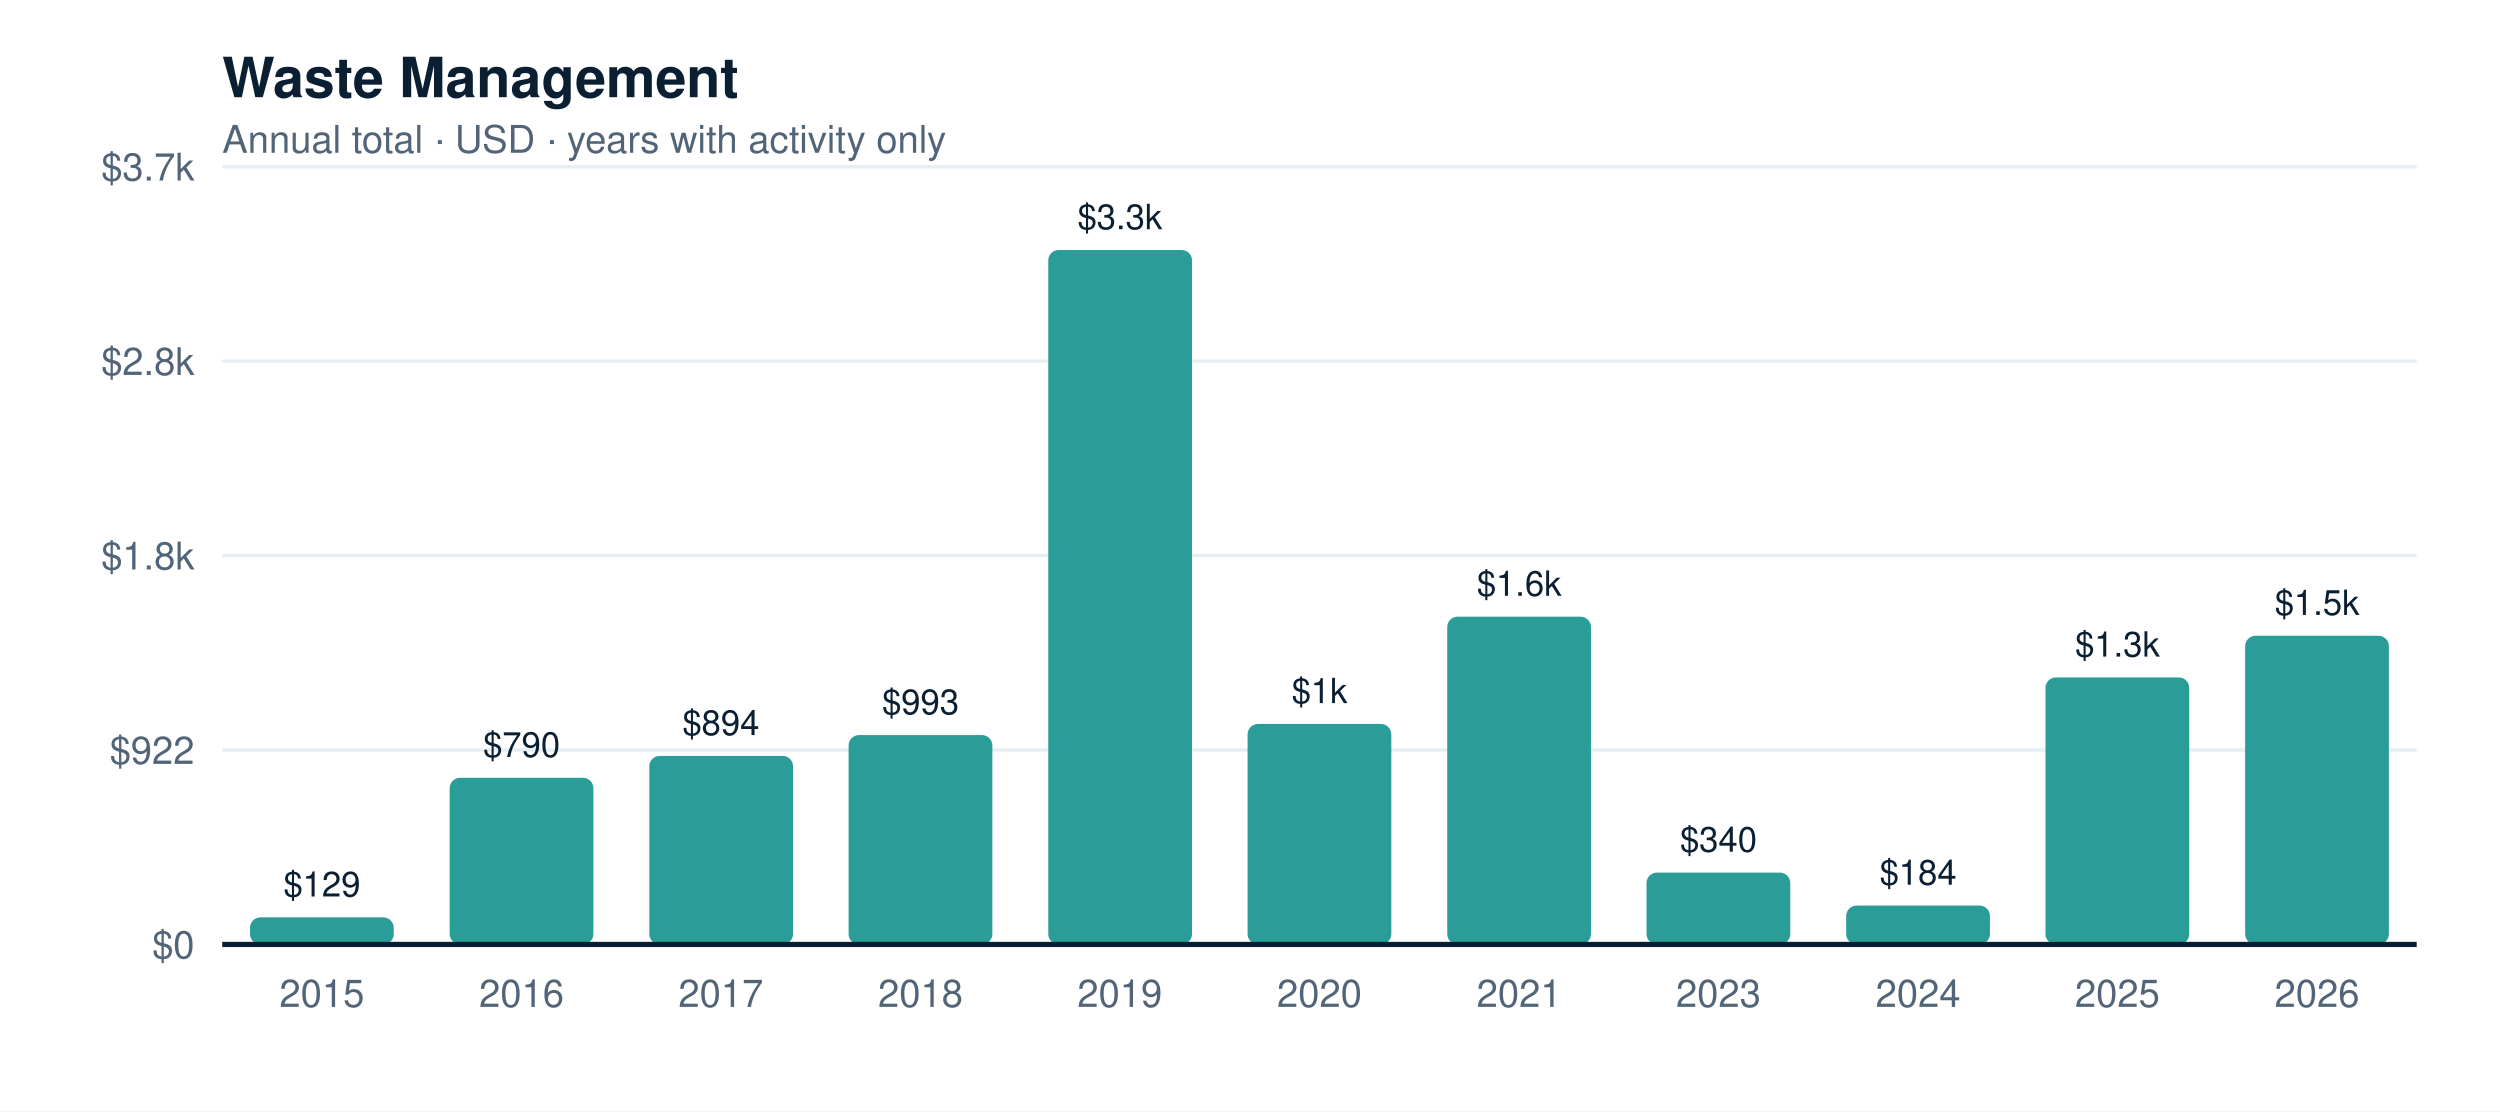
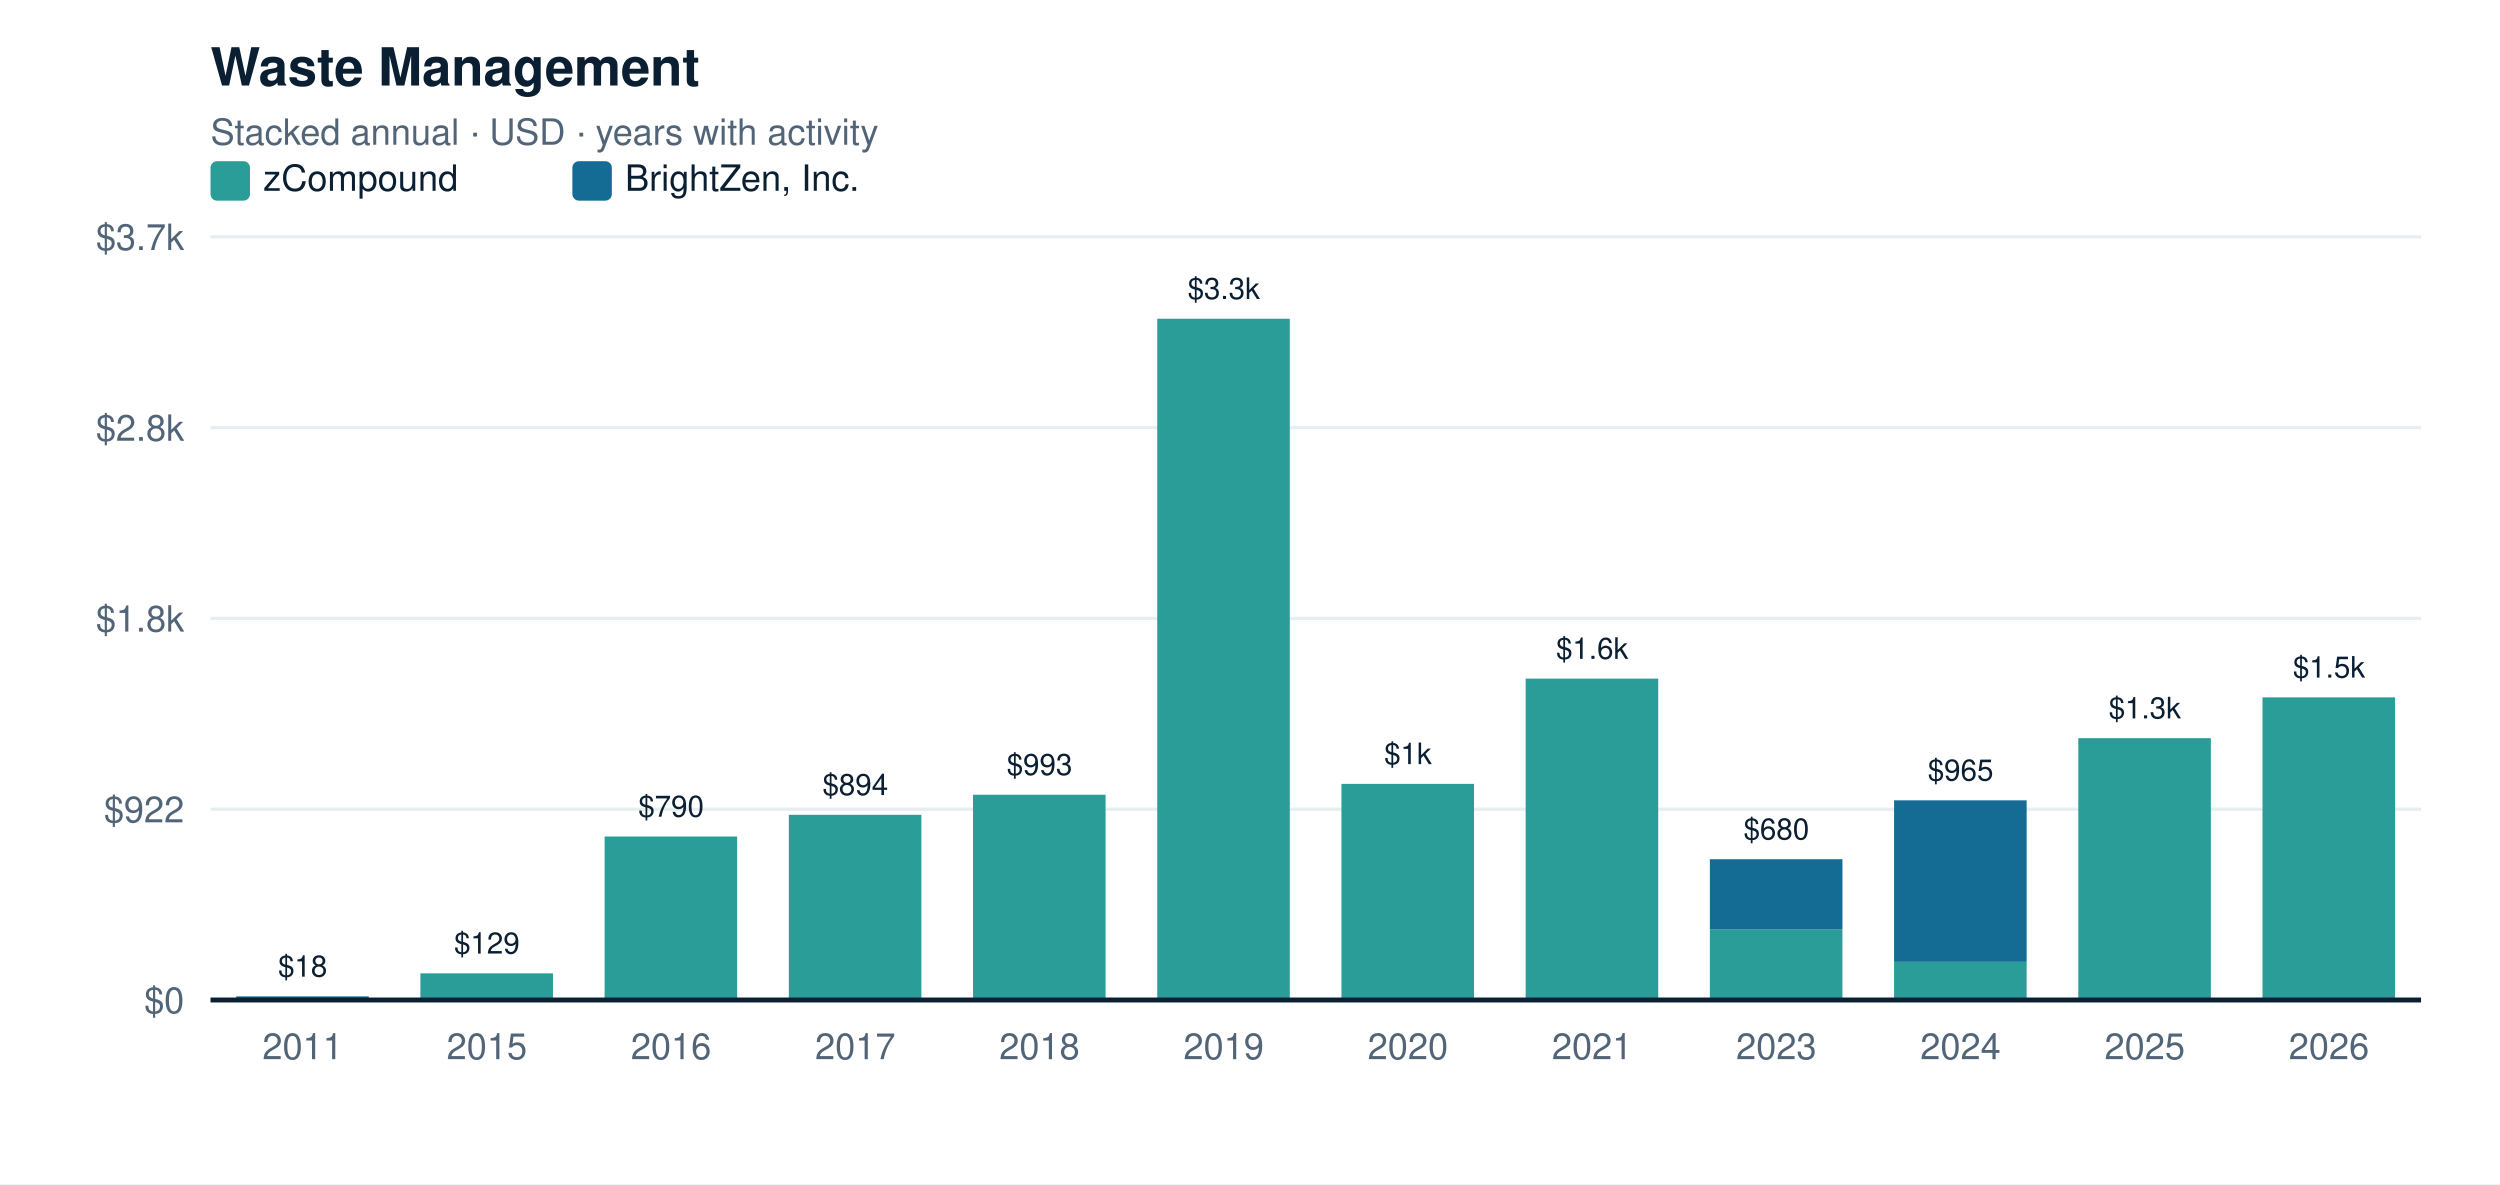
- <svg xmlns="http://www.w3.org/2000/svg" width="720" height="320" viewBox="0 0 720 320" role="img" aria-label="Waste Management annual expenses">
-   <rect width="720" height="320" fill="#ffffff" />
-   <text x="64" y="28" font-family="DM Sans, Helvetica, Arial, sans-serif" font-size="16" font-weight="700" fill="#0b1f33">Waste Management</text>
-   <text x="64" y="44" font-family="DM Sans, Helvetica, Arial, sans-serif" font-size="11" fill="#526578">Annual total · USD · years with activity only</text>
-   <line x1="64" y1="272.0" x2="696" y2="272.0" stroke="#e6eef1" stroke-width="1" />
-   <text x="56" y="276.0" text-anchor="end" font-family="DM Sans, Helvetica, Arial, sans-serif" font-size="11" fill="#526578">$0</text>
-   <line x1="64" y1="216.0" x2="696" y2="216.0" stroke="#e6eef1" stroke-width="1" />
-   <text x="56" y="220.0" text-anchor="end" font-family="DM Sans, Helvetica, Arial, sans-serif" font-size="11" fill="#526578">$922</text>
-   <line x1="64" y1="160.0" x2="696" y2="160.0" stroke="#e6eef1" stroke-width="1" />
-   <text x="56" y="164.0" text-anchor="end" font-family="DM Sans, Helvetica, Arial, sans-serif" font-size="11" fill="#526578">$1.8k</text>
-   <line x1="64" y1="104.0" x2="696" y2="104.0" stroke="#e6eef1" stroke-width="1" />
-   <text x="56" y="108.0" text-anchor="end" font-family="DM Sans, Helvetica, Arial, sans-serif" font-size="11" fill="#526578">$2.8k</text>
-   <line x1="64" y1="48.0" x2="696" y2="48.0" stroke="#e6eef1" stroke-width="1" />
-   <text x="56" y="52.0" text-anchor="end" font-family="DM Sans, Helvetica, Arial, sans-serif" font-size="11" fill="#526578">$3.7k</text>
-   <rect x="72.0" y="264.2" width="41.4" height="7.8" fill="#2a9d98" rx="3" />
-   <text x="92.7" y="258.2" text-anchor="middle" font-family="DM Sans, Helvetica, Arial, sans-serif" font-size="10" fill="#0b1f33">$129</text>
-   <text x="92.7" y="290" text-anchor="middle" font-family="DM Sans, Helvetica, Arial, sans-serif" font-size="11" fill="#526578">2015</text>
-   <rect x="129.5" y="224.0" width="41.4" height="48.0" fill="#2a9d98" rx="3" />
-   <text x="150.2" y="218.0" text-anchor="middle" font-family="DM Sans, Helvetica, Arial, sans-serif" font-size="10" fill="#0b1f33">$790</text>
-   <text x="150.2" y="290" text-anchor="middle" font-family="DM Sans, Helvetica, Arial, sans-serif" font-size="11" fill="#526578">2016</text>
-   <rect x="187.0" y="217.7" width="41.4" height="54.3" fill="#2a9d98" rx="3" />
-   <text x="207.6" y="211.7" text-anchor="middle" font-family="DM Sans, Helvetica, Arial, sans-serif" font-size="10" fill="#0b1f33">$894</text>
-   <text x="207.6" y="290" text-anchor="middle" font-family="DM Sans, Helvetica, Arial, sans-serif" font-size="11" fill="#526578">2017</text>
-   <rect x="244.4" y="211.7" width="41.4" height="60.3" fill="#2a9d98" rx="3" />
-   <text x="265.1" y="205.7" text-anchor="middle" font-family="DM Sans, Helvetica, Arial, sans-serif" font-size="10" fill="#0b1f33">$993</text>
-   <text x="265.1" y="290" text-anchor="middle" font-family="DM Sans, Helvetica, Arial, sans-serif" font-size="11" fill="#526578">2018</text>
-   <rect x="301.9" y="72.0" width="41.4" height="200.0" fill="#2a9d98" rx="3" />
-   <text x="322.5" y="66.0" text-anchor="middle" font-family="DM Sans, Helvetica, Arial, sans-serif" font-size="10" fill="#0b1f33">$3.3k</text>
-   <text x="322.5" y="290" text-anchor="middle" font-family="DM Sans, Helvetica, Arial, sans-serif" font-size="11" fill="#526578">2019</text>
-   <rect x="359.3" y="208.5" width="41.4" height="63.5" fill="#2a9d98" rx="3" />
-   <text x="380.0" y="202.5" text-anchor="middle" font-family="DM Sans, Helvetica, Arial, sans-serif" font-size="10" fill="#0b1f33">$1k</text>
-   <text x="380.0" y="290" text-anchor="middle" font-family="DM Sans, Helvetica, Arial, sans-serif" font-size="11" fill="#526578">2020</text>
-   <rect x="416.8" y="177.6" width="41.4" height="94.4" fill="#2a9d98" rx="3" />
-   <text x="437.5" y="171.6" text-anchor="middle" font-family="DM Sans, Helvetica, Arial, sans-serif" font-size="10" fill="#0b1f33">$1.6k</text>
-   <text x="437.5" y="290" text-anchor="middle" font-family="DM Sans, Helvetica, Arial, sans-serif" font-size="11" fill="#526578">2021</text>
-   <rect x="474.2" y="251.3" width="41.4" height="20.7" fill="#2a9d98" rx="3" />
-   <text x="494.9" y="245.3" text-anchor="middle" font-family="DM Sans, Helvetica, Arial, sans-serif" font-size="10" fill="#0b1f33">$340</text>
-   <text x="494.9" y="290" text-anchor="middle" font-family="DM Sans, Helvetica, Arial, sans-serif" font-size="11" fill="#526578">2023</text>
-   <rect x="531.7" y="260.8" width="41.4" height="11.2" fill="#2a9d98" rx="3" />
-   <text x="552.4" y="254.8" text-anchor="middle" font-family="DM Sans, Helvetica, Arial, sans-serif" font-size="10" fill="#0b1f33">$184</text>
-   <text x="552.4" y="290" text-anchor="middle" font-family="DM Sans, Helvetica, Arial, sans-serif" font-size="11" fill="#526578">2024</text>
-   <rect x="589.1" y="195.1" width="41.4" height="76.9" fill="#2a9d98" rx="3" />
-   <text x="609.8" y="189.1" text-anchor="middle" font-family="DM Sans, Helvetica, Arial, sans-serif" font-size="10" fill="#0b1f33">$1.3k</text>
-   <text x="609.8" y="290" text-anchor="middle" font-family="DM Sans, Helvetica, Arial, sans-serif" font-size="11" fill="#526578">2025</text>
-   <rect x="646.6" y="183.1" width="41.4" height="88.9" fill="#2a9d98" rx="3" />
-   <text x="667.3" y="177.1" text-anchor="middle" font-family="DM Sans, Helvetica, Arial, sans-serif" font-size="10" fill="#0b1f33">$1.5k</text>
-   <text x="667.3" y="290" text-anchor="middle" font-family="DM Sans, Helvetica, Arial, sans-serif" font-size="11" fill="#526578">2026</text>
-   <line x1="64" y1="272" x2="696" y2="272" stroke="#0b1f33" stroke-width="1.5" />
+ <svg xmlns="http://www.w3.org/2000/svg" width="760" height="360" viewBox="0 0 760 360" role="img" aria-label="Waste Management stacked annual expenses zCompound vs BrightZen">
+   <rect width="760" height="360" fill="#ffffff" />
+   <text x="64" y="26" font-family="DM Sans, Helvetica, Arial, sans-serif" font-size="16" font-weight="700" fill="#0b1f33">Waste Management</text>
+   <text x="64" y="44" font-family="DM Sans, Helvetica, Arial, sans-serif" font-size="11" fill="#526578">Stacked annual · USD · years with activity</text>
+   <rect x="64" y="49" width="12" height="12" rx="2" fill="#2a9d98" />
+   <text x="80" y="58" font-family="DM Sans, Helvetica, Arial, sans-serif" font-size="11" fill="#0b1f33">zCompound</text>
+   <rect x="174" y="49" width="12" height="12" rx="2" fill="#146c94" />
+   <text x="190" y="58" font-family="DM Sans, Helvetica, Arial, sans-serif" font-size="11" fill="#0b1f33">BrightZen, Inc.</text>
+   <line x1="64" y1="304.0" x2="736" y2="304.0" stroke="#e6eef1" stroke-width="1" />
+   <text x="56" y="308.0" text-anchor="end" font-family="DM Sans, Helvetica, Arial, sans-serif" font-size="11" fill="#526578">$0</text>
+   <line x1="64" y1="246.0" x2="736" y2="246.0" stroke="#e6eef1" stroke-width="1" />
+   <text x="56" y="250.0" text-anchor="end" font-family="DM Sans, Helvetica, Arial, sans-serif" font-size="11" fill="#526578">$922</text>
+   <line x1="64" y1="188.0" x2="736" y2="188.0" stroke="#e6eef1" stroke-width="1" />
+   <text x="56" y="192.0" text-anchor="end" font-family="DM Sans, Helvetica, Arial, sans-serif" font-size="11" fill="#526578">$1.8k</text>
+   <line x1="64" y1="130.0" x2="736" y2="130.0" stroke="#e6eef1" stroke-width="1" />
+   <text x="56" y="134.0" text-anchor="end" font-family="DM Sans, Helvetica, Arial, sans-serif" font-size="11" fill="#526578">$2.8k</text>
+   <line x1="64" y1="72.0" x2="736" y2="72.0" stroke="#e6eef1" stroke-width="1" />
+   <text x="56" y="76.0" text-anchor="end" font-family="DM Sans, Helvetica, Arial, sans-serif" font-size="11" fill="#526578">$3.7k</text>
+   <rect x="71.8" y="302.9" width="40.3" height="1.1" fill="#146c94" rx="0" />
+   <text x="92.0" y="296.9" text-anchor="middle" font-family="DM Sans, Helvetica, Arial, sans-serif" font-size="9" fill="#0b1f33">$18</text>
+   <text x="92.0" y="322" text-anchor="middle" font-family="DM Sans, Helvetica, Arial, sans-serif" font-size="11" fill="#526578">2011</text>
+   <rect x="127.8" y="295.9" width="40.3" height="8.1" fill="#2a9d98" rx="0" />
+   <text x="148.0" y="289.9" text-anchor="middle" font-family="DM Sans, Helvetica, Arial, sans-serif" font-size="9" fill="#0b1f33">$129</text>
+   <text x="148.0" y="322" text-anchor="middle" font-family="DM Sans, Helvetica, Arial, sans-serif" font-size="11" fill="#526578">2015</text>
+   <rect x="183.8" y="254.3" width="40.3" height="49.7" fill="#2a9d98" rx="0" />
+   <text x="204.0" y="248.3" text-anchor="middle" font-family="DM Sans, Helvetica, Arial, sans-serif" font-size="9" fill="#0b1f33">$790</text>
+   <text x="204.0" y="322" text-anchor="middle" font-family="DM Sans, Helvetica, Arial, sans-serif" font-size="11" fill="#526578">2016</text>
+   <rect x="239.8" y="247.7" width="40.3" height="56.3" fill="#2a9d98" rx="0" />
+   <text x="260.0" y="241.7" text-anchor="middle" font-family="DM Sans, Helvetica, Arial, sans-serif" font-size="9" fill="#0b1f33">$894</text>
+   <text x="260.0" y="322" text-anchor="middle" font-family="DM Sans, Helvetica, Arial, sans-serif" font-size="11" fill="#526578">2017</text>
+   <rect x="295.8" y="241.6" width="40.3" height="62.4" fill="#2a9d98" rx="0" />
+   <text x="316.0" y="235.6" text-anchor="middle" font-family="DM Sans, Helvetica, Arial, sans-serif" font-size="9" fill="#0b1f33">$993</text>
+   <text x="316.0" y="322" text-anchor="middle" font-family="DM Sans, Helvetica, Arial, sans-serif" font-size="11" fill="#526578">2018</text>
+   <rect x="351.8" y="96.9" width="40.3" height="207.1" fill="#2a9d98" rx="0" />
+   <text x="372.0" y="90.9" text-anchor="middle" font-family="DM Sans, Helvetica, Arial, sans-serif" font-size="9" fill="#0b1f33">$3.3k</text>
+   <text x="372.0" y="322" text-anchor="middle" font-family="DM Sans, Helvetica, Arial, sans-serif" font-size="11" fill="#526578">2019</text>
+   <rect x="407.8" y="238.3" width="40.3" height="65.7" fill="#2a9d98" rx="0" />
+   <text x="428.0" y="232.3" text-anchor="middle" font-family="DM Sans, Helvetica, Arial, sans-serif" font-size="9" fill="#0b1f33">$1k</text>
+   <text x="428.0" y="322" text-anchor="middle" font-family="DM Sans, Helvetica, Arial, sans-serif" font-size="11" fill="#526578">2020</text>
+   <rect x="463.8" y="206.3" width="40.3" height="97.7" fill="#2a9d98" rx="0" />
+   <text x="484.0" y="200.3" text-anchor="middle" font-family="DM Sans, Helvetica, Arial, sans-serif" font-size="9" fill="#0b1f33">$1.6k</text>
+   <text x="484.0" y="322" text-anchor="middle" font-family="DM Sans, Helvetica, Arial, sans-serif" font-size="11" fill="#526578">2021</text>
+   <rect x="519.8" y="282.6" width="40.3" height="21.4" fill="#2a9d98" rx="0" />
+   <rect x="519.8" y="261.2" width="40.3" height="21.4" fill="#146c94" rx="0" />
+   <text x="540.0" y="255.2" text-anchor="middle" font-family="DM Sans, Helvetica, Arial, sans-serif" font-size="9" fill="#0b1f33">$680</text>
+   <text x="540.0" y="322" text-anchor="middle" font-family="DM Sans, Helvetica, Arial, sans-serif" font-size="11" fill="#526578">2023</text>
+   <rect x="575.8" y="292.4" width="40.3" height="11.6" fill="#2a9d98" rx="0" />
+   <rect x="575.8" y="243.3" width="40.3" height="49.1" fill="#146c94" rx="0" />
+   <text x="596.0" y="237.3" text-anchor="middle" font-family="DM Sans, Helvetica, Arial, sans-serif" font-size="9" fill="#0b1f33">$965</text>
+   <text x="596.0" y="322" text-anchor="middle" font-family="DM Sans, Helvetica, Arial, sans-serif" font-size="11" fill="#526578">2024</text>
+   <rect x="631.8" y="224.4" width="40.3" height="79.6" fill="#2a9d98" rx="0" />
+   <text x="652.0" y="218.4" text-anchor="middle" font-family="DM Sans, Helvetica, Arial, sans-serif" font-size="9" fill="#0b1f33">$1.3k</text>
+   <text x="652.0" y="322" text-anchor="middle" font-family="DM Sans, Helvetica, Arial, sans-serif" font-size="11" fill="#526578">2025</text>
+   <rect x="687.8" y="212.0" width="40.3" height="92.0" fill="#2a9d98" rx="0" />
+   <text x="708.0" y="206.0" text-anchor="middle" font-family="DM Sans, Helvetica, Arial, sans-serif" font-size="9" fill="#0b1f33">$1.5k</text>
+   <text x="708.0" y="322" text-anchor="middle" font-family="DM Sans, Helvetica, Arial, sans-serif" font-size="11" fill="#526578">2026</text>
+   <line x1="64" y1="304" x2="736" y2="304" stroke="#0b1f33" stroke-width="1.5" />
</svg>
